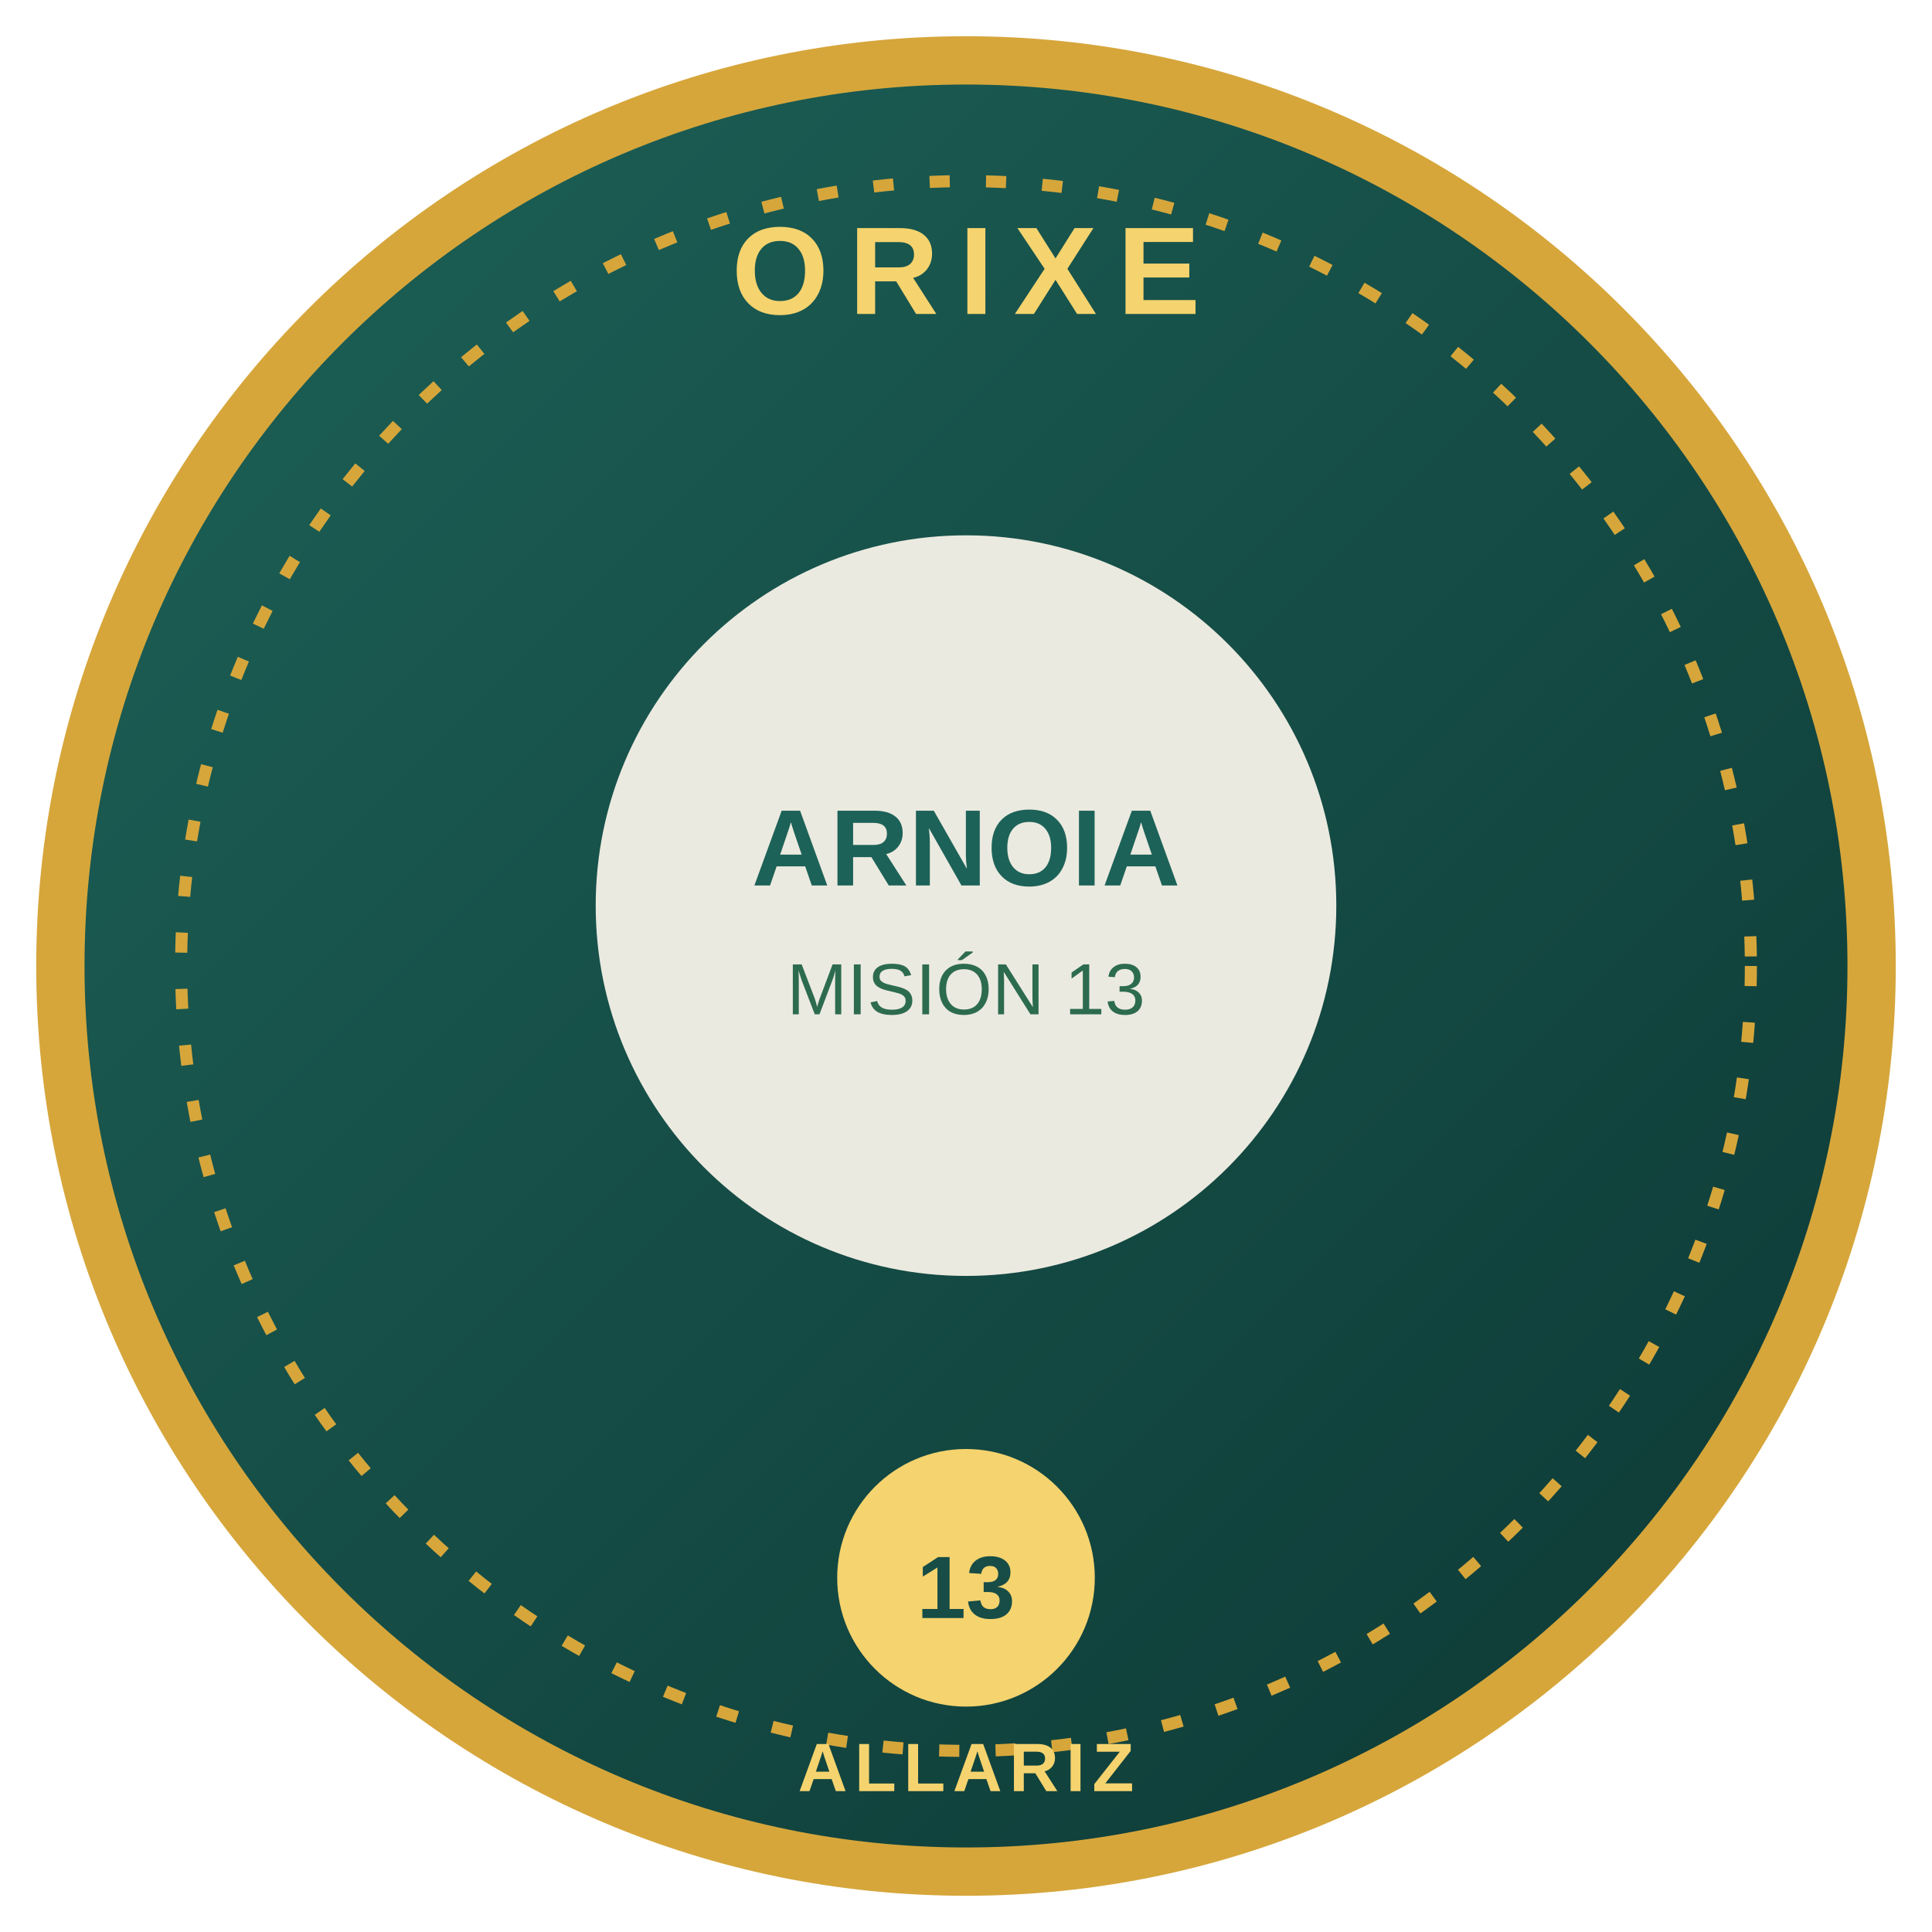
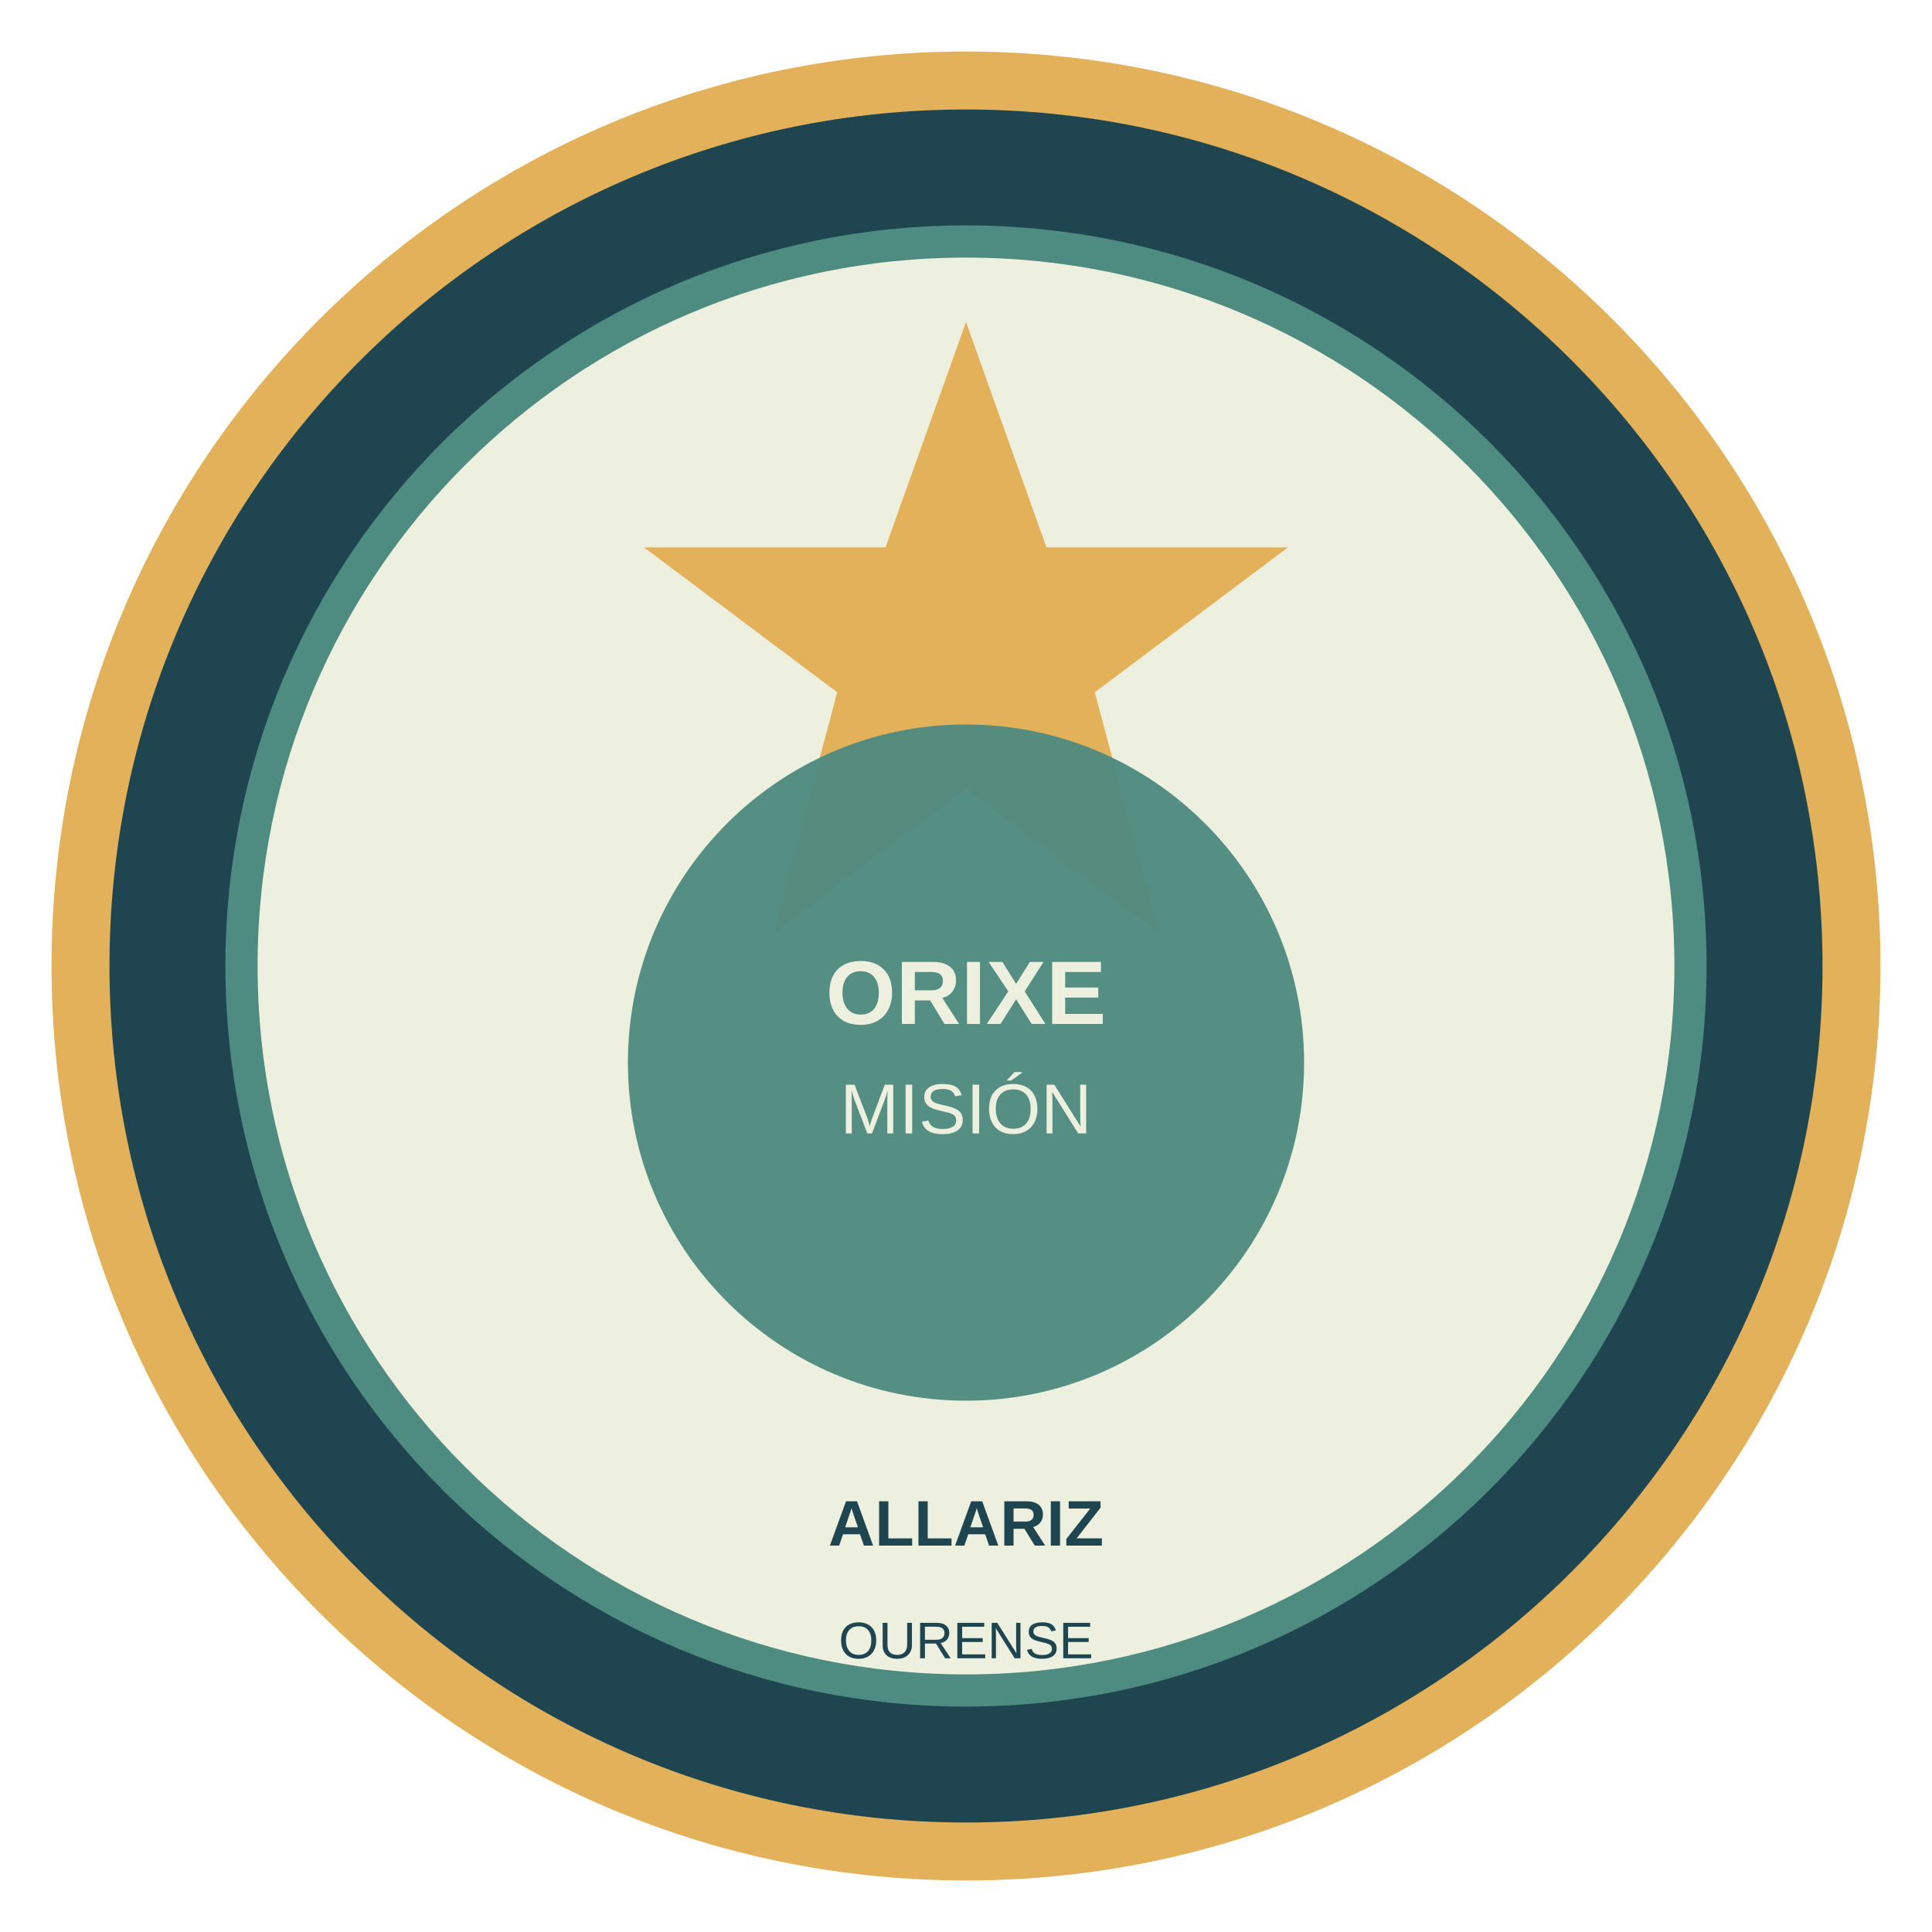
- <svg xmlns="http://www.w3.org/2000/svg" viewBox="0 0 480 480">
-   <defs>
-     <linearGradient id="g" x1="0" x2="1" y1="0" y2="1">
-       <stop offset="0" stop-color="#1d6258" />
-       <stop offset="1" stop-color="#0d3834" />
-     </linearGradient>
-   </defs>
-   <circle cx="240" cy="240" r="225" fill="url(#g)" stroke="#d6a63b" stroke-width="12" />
-   <circle cx="240" cy="240" r="195" fill="none" stroke="#d6a63b" stroke-width="3" stroke-dasharray="5 9" />
-   <text x="240" y="78" text-anchor="middle" font-family="Arial,sans-serif" font-size="31" font-weight="800" letter-spacing="5" fill="#f5d36e">ORIXE</text>
-   <circle cx="240" cy="225" r="92" fill="#f4f0e6" opacity=".96" />
-   <text x="240" y="220" text-anchor="middle" font-family="Arial,sans-serif" font-size="27" font-weight="800" fill="#1d6258">ARNOIA</text>
-   <text x="240" y="252" text-anchor="middle" font-family="Arial,sans-serif" font-size="18" fill="#2d6b4f">MISIÓN 13</text>
-   <circle cx="240" cy="392" r="32" fill="#f5d36e" />
-   <text x="240" y="402" text-anchor="middle" font-family="Arial,sans-serif" font-size="22" font-weight="800" fill="#174d46">13</text>
-   <text x="240" y="445" text-anchor="middle" font-family="Arial,sans-serif" font-size="17" font-weight="700" letter-spacing="1.8" fill="#f5d36e">ALLARIZ</text>
+ <svg xmlns="http://www.w3.org/2000/svg" viewBox="0 0 600 600" role="img" aria-label="Insignia Allariz">
+   <circle cx="300" cy="300" r="275" fill="#1f4650" stroke="#e2b15a" stroke-width="18" />
+   <circle cx="300" cy="300" r="225" fill="#eef0df" stroke="#4e8b80" stroke-width="10" />
+   <path d="M300 100 L325 170 L400 170 L340 215 L360 290 L300 245 L240 290 L260 215 L200 170 L275 170Z" fill="#e2b15a" />
+   <circle cx="300" cy="330" r="105" fill="#4e8b80" opacity=".95" />
+   <text x="300" y="318" text-anchor="middle" font-family="Arial,sans-serif" font-size="28" font-weight="700" fill="#eef0df">ORIXE</text>
+   <text x="300" y="352" text-anchor="middle" font-family="Arial,sans-serif" font-size="22" fill="#eef0df">MISIÓN</text>
+   <text x="300" y="480" text-anchor="middle" font-family="Arial,sans-serif" font-size="20" font-weight="700" fill="#1f4650">ALLARIZ</text>
+   <text x="300" y="515" text-anchor="middle" font-family="Arial,sans-serif" font-size="16" fill="#1f4650">OURENSE</text>
</svg>
